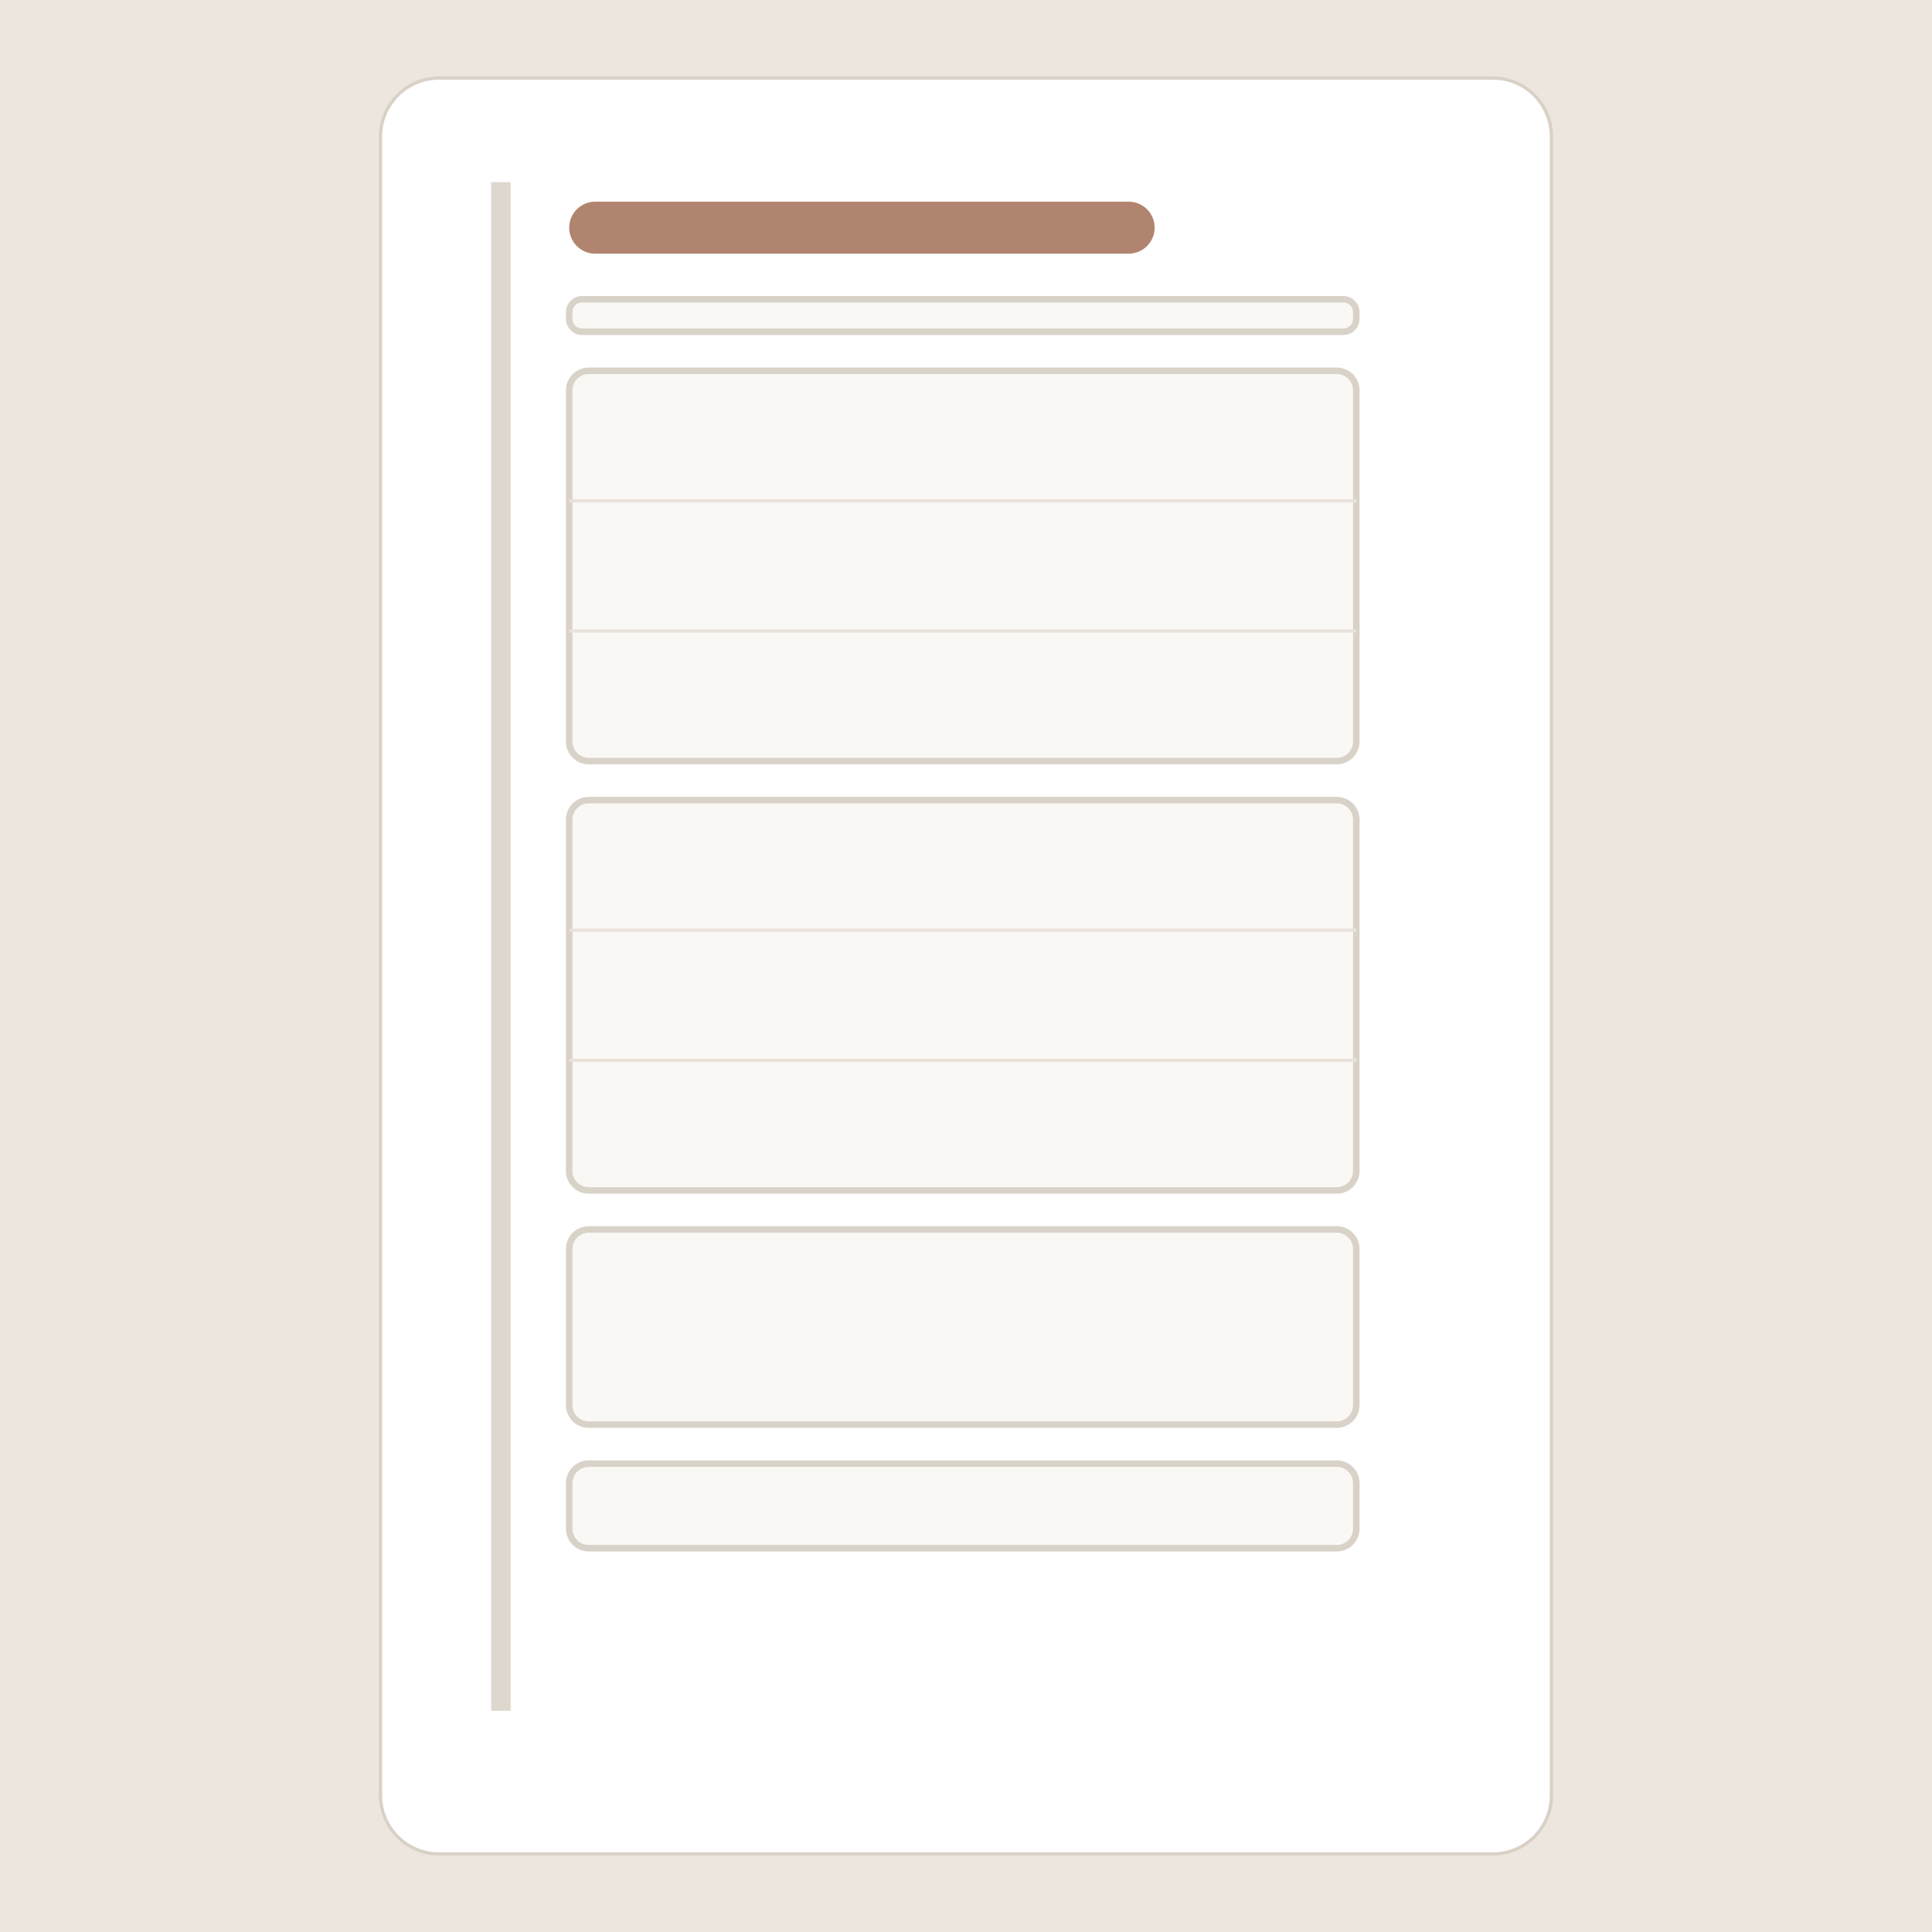
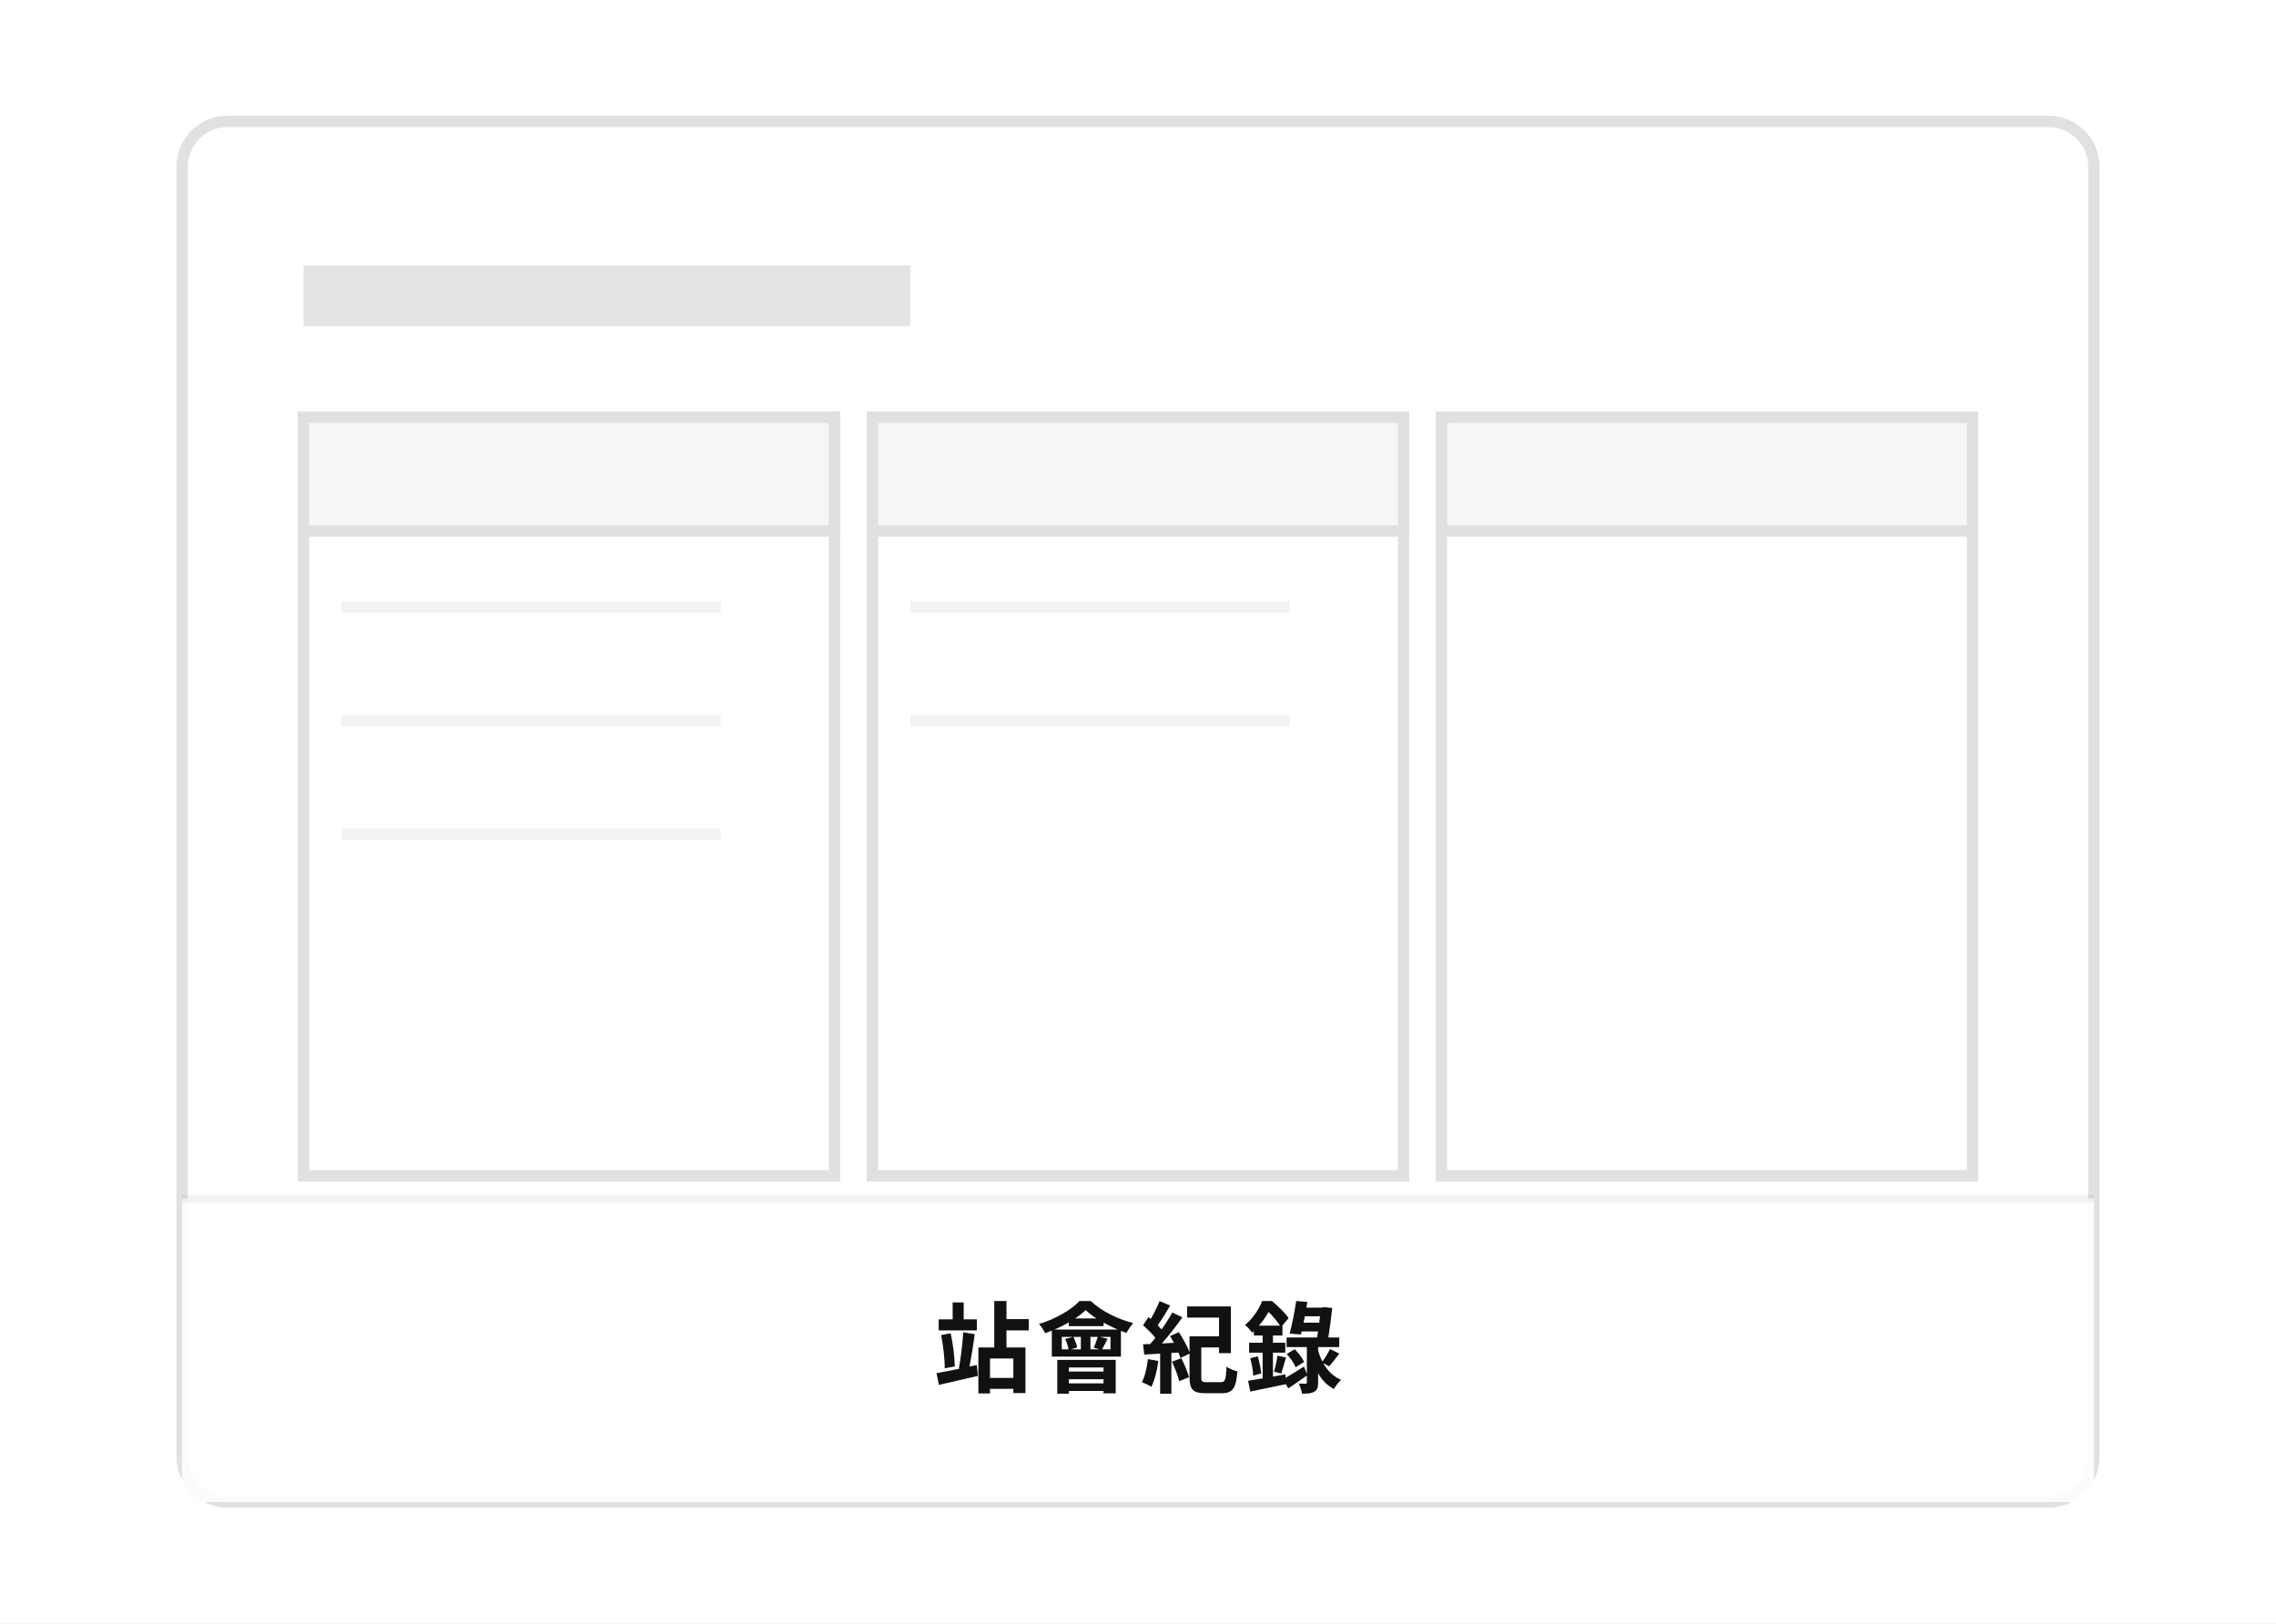
- <svg xmlns="http://www.w3.org/2000/svg" viewBox="0 0 594 594">
-   <rect width="594" height="594" fill="#ece6de" />
-   <g transform="translate(87 0)">
-     <rect width="420" height="594" fill="#ece6de" />
-     <rect x="30" y="24" width="360" height="546" rx="18" fill="#fff" stroke="#d9d1c6" />
-     <rect x="64" y="56" width="6" height="470" fill="#ded7cd" />
-     <rect x="88" y="62" width="180" height="16" rx="8" fill="#b1846f" />
-     <g stroke="#d8d2c8" stroke-width="2">
-       <rect x="88" y="92" width="242" height="10" rx="4" fill="#faf8f4" />
-       <rect x="88" y="114" width="242" height="120" rx="6" fill="#faf8f4" />
-       <rect x="88" y="246" width="242" height="120" rx="6" fill="#faf8f4" />
-       <rect x="88" y="378" width="242" height="60" rx="6" fill="#faf8f4" />
-       <rect x="88" y="450" width="242" height="26" rx="6" fill="#faf8f4" />
-     </g>
-     <line x1="88" y1="154" x2="330" y2="154" stroke="#e8e2da" stroke-width="1" />
-     <line x1="88" y1="194" x2="330" y2="194" stroke="#e8e2da" stroke-width="1" />
-     <line x1="88" y1="286" x2="330" y2="286" stroke="#e8e2da" stroke-width="1" />
-     <line x1="88" y1="326" x2="330" y2="326" stroke="#e8e2da" stroke-width="1" />
+ <svg xmlns="http://www.w3.org/2000/svg" viewBox="0 0 300 214">
+   <rect width="100%" height="100%" fill="#ffffff" />
+   <rect x="24" y="16" width="252" height="182" fill="#ffffff" stroke="#e1e1e1" stroke-width="1.5" rx="6" />
+   <g opacity="0.6">
+     <rect x="40" y="35" width="80" height="8" fill="#d2d2d2" stroke="none" stroke-width="1.5" rx="0" />
+     <rect x="40" y="55" width="70" height="100" fill="none" stroke="#ccc" stroke-width="1.5" rx="0" />
+     <rect x="115" y="55" width="70" height="100" fill="none" stroke="#ccc" stroke-width="1.5" rx="0" />
+     <rect x="190" y="55" width="70" height="100" fill="none" stroke="#ccc" stroke-width="1.5" rx="0" />
+     <rect x="40" y="55" width="70" height="15" fill="#f0f0f0" stroke="#ccc" stroke-width="1.5" rx="0" />
+     <rect x="115" y="55" width="70" height="15" fill="#f0f0f0" stroke="#ccc" stroke-width="1.5" rx="0" />
+     <rect x="190" y="55" width="70" height="15" fill="#f0f0f0" stroke="#ccc" stroke-width="1.5" rx="0" />
+     <line x1="45" y1="80" x2="95" y2="80" stroke="#eaeaea" stroke-width="1.5" stroke-dasharray="" />
+     <line x1="45" y1="95" x2="95" y2="95" stroke="#eaeaea" stroke-width="1.5" stroke-dasharray="" />
+     <line x1="45" y1="110" x2="95" y2="110" stroke="#eaeaea" stroke-width="1.5" stroke-dasharray="" />
+     <line x1="120" y1="80" x2="170" y2="80" stroke="#eaeaea" stroke-width="1.5" stroke-dasharray="" />
+     <line x1="120" y1="95" x2="170" y2="95" stroke="#eaeaea" stroke-width="1.5" stroke-dasharray="" />
  </g>
+   <rect x="24" y="158" width="252" height="40" fill="rgba(255,255,255,0.85)" />
+   <path d="M 24 158 L 276 158" stroke="rgba(0,0,0,0.05)" stroke-width="1" />
+   <text x="150" y="178" dominant-baseline="middle" text-anchor="middle" font-size="13" fill="#111" font-family="'PingFang TC', sans-serif" font-weight="600" letter-spacing="0.05em">站會紀錄</text>
</svg>
